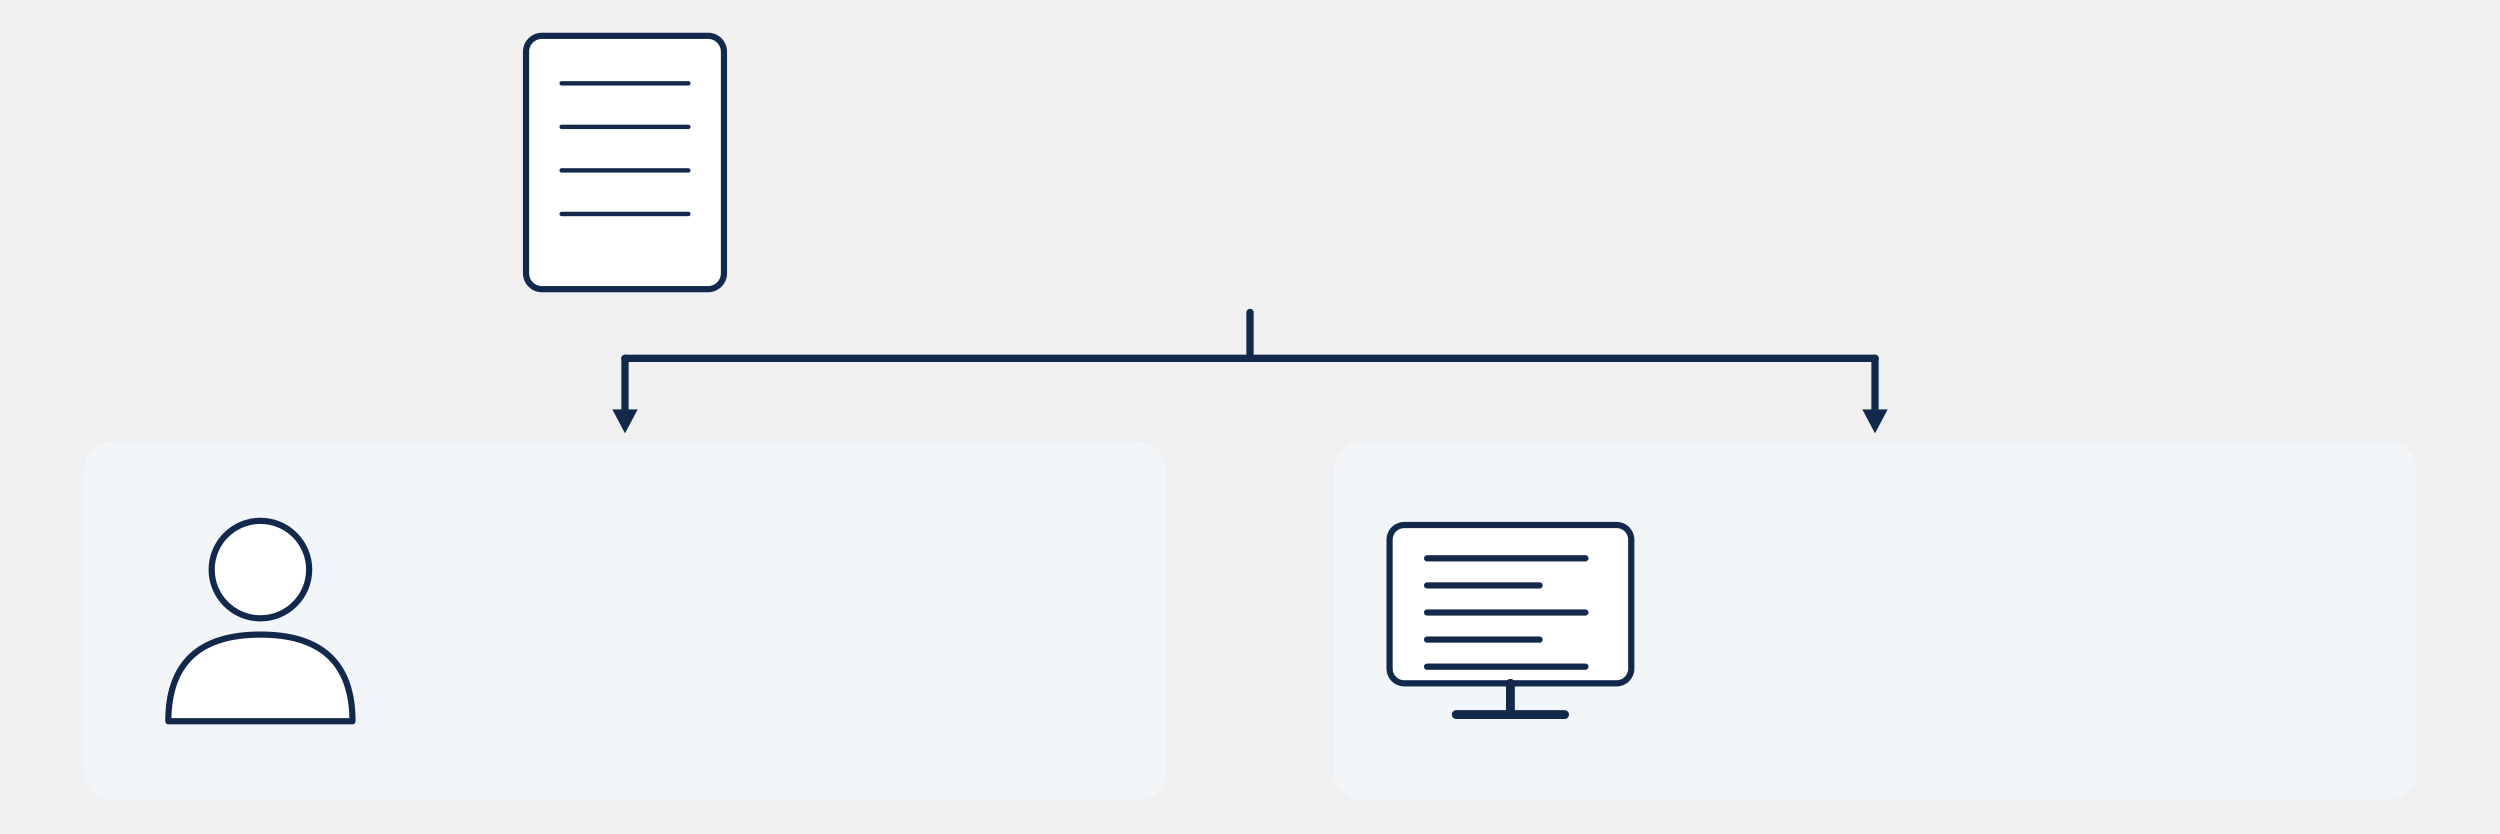
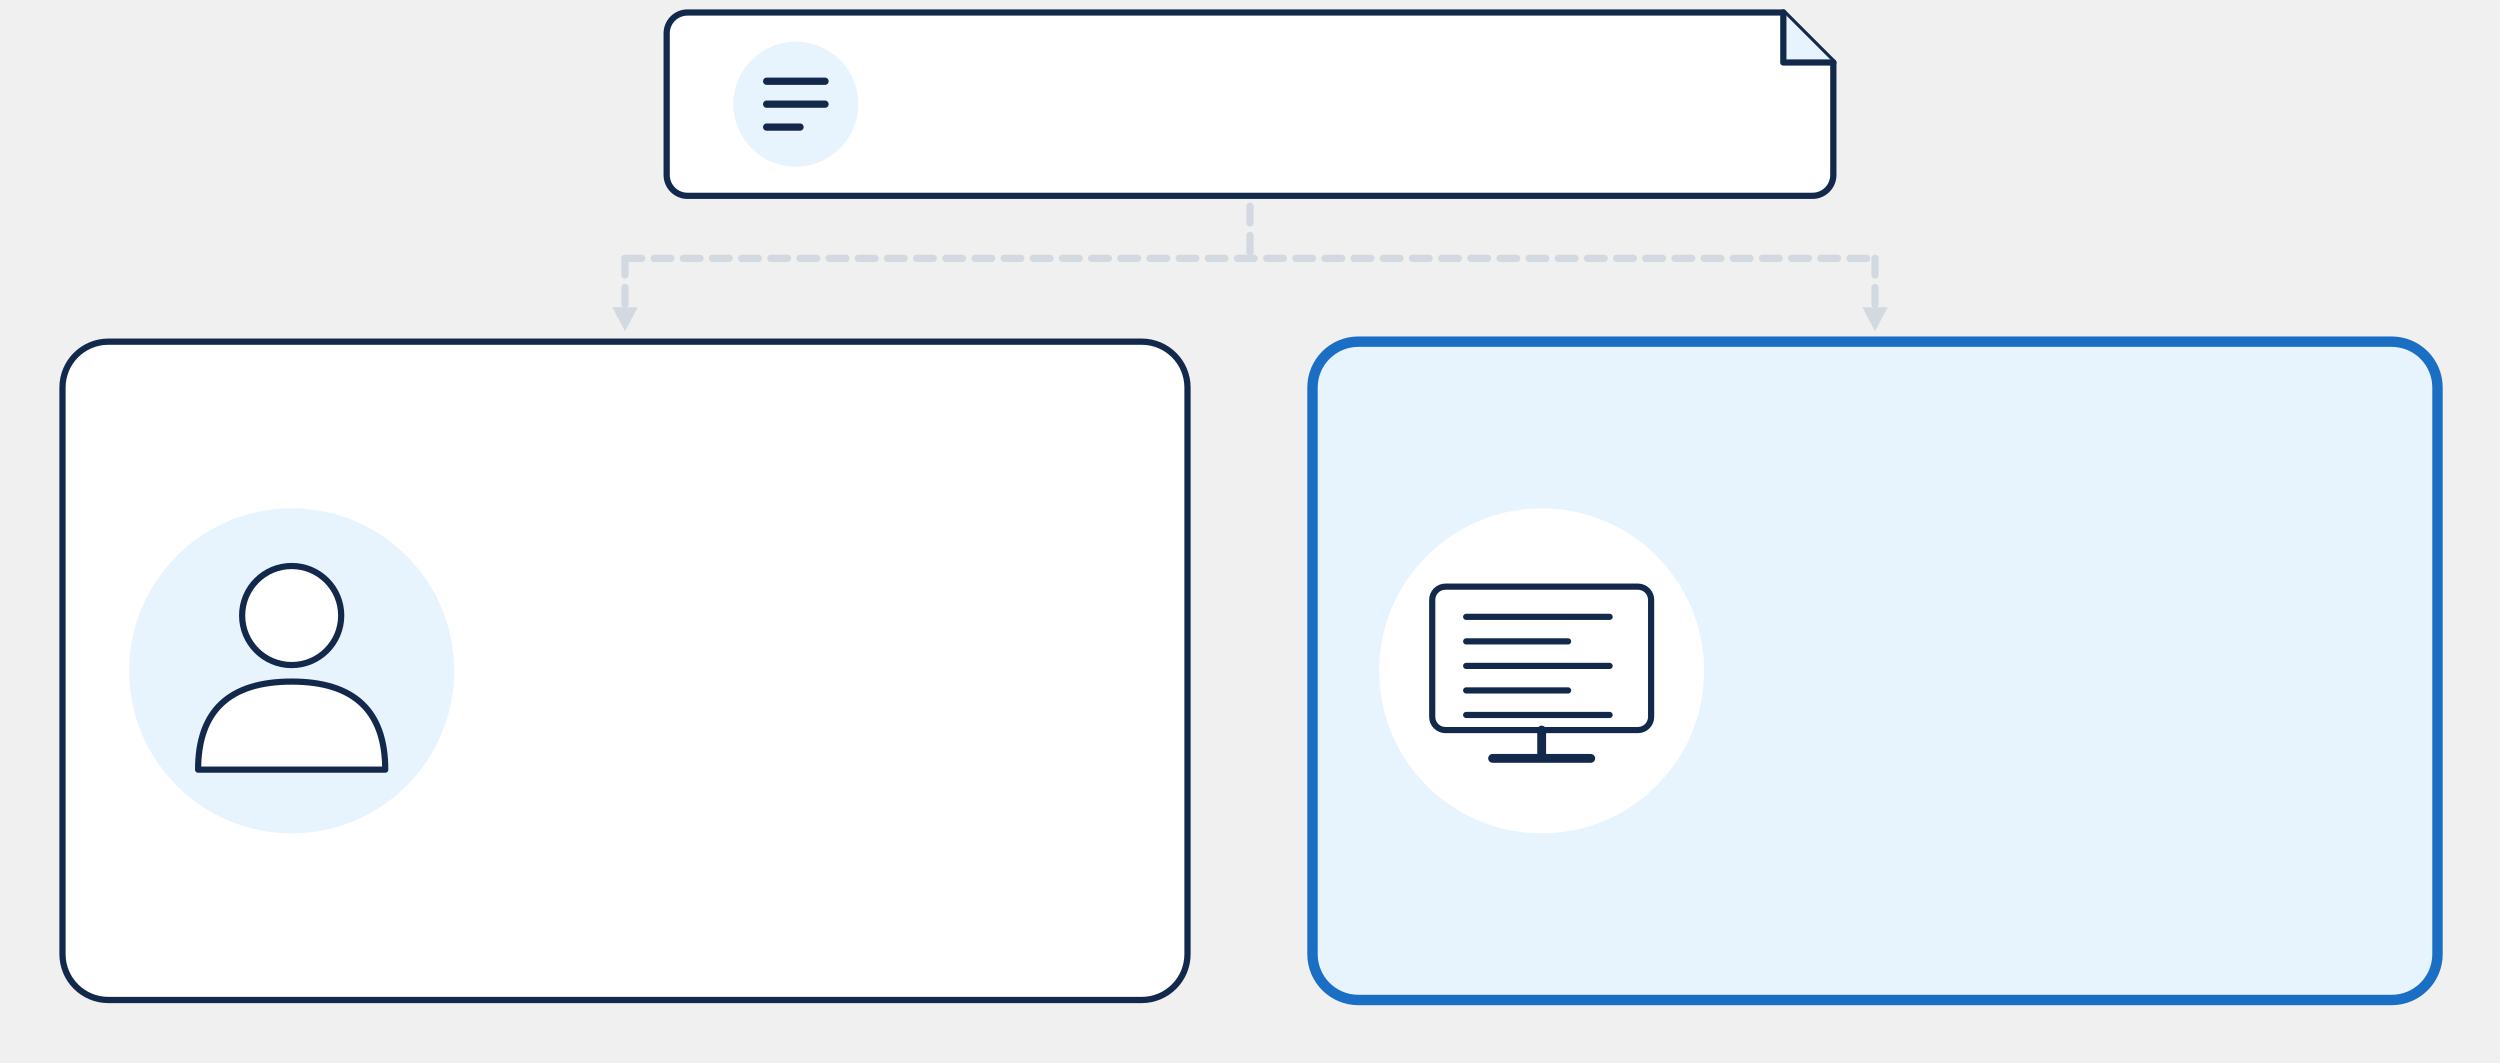
- <svg xmlns="http://www.w3.org/2000/svg" viewBox="0 0 1200 400" width="1200" height="400">
-   <g transform="translate(300 78) scale(0.95)">
-     <rect x="-50" y="-64" width="100" height="128" rx="8" ry="8" fill="#FFFFFF" stroke="#13294B" stroke-width="3.13" stroke-linecap="round" stroke-linejoin="round" />
-     <line x1="-32" y1="-40" x2="32" y2="-40" stroke="#13294B" stroke-width="2.24" fill="none" stroke-linecap="round" stroke-linejoin="round" />
-     <line x1="-32" y1="-18" x2="32" y2="-18" stroke="#13294B" stroke-width="2.24" fill="none" stroke-linecap="round" stroke-linejoin="round" />
-     <line x1="-32" y1="4" x2="32" y2="4" stroke="#13294B" stroke-width="2.24" fill="none" stroke-linecap="round" stroke-linejoin="round" />
-     <line x1="-32" y1="26" x2="32" y2="26" stroke="#13294B" stroke-width="2.24" fill="none" stroke-linecap="round" stroke-linejoin="round" />
+ <svg xmlns="http://www.w3.org/2000/svg" viewBox="0 0 1200 510" width="1200" height="510">
+   <path d="M 330,6 L 856,6 L 880,30 L 880,84 A 10 10 0 0 1 870,94 L 330,94 A 10 10 0 0 1 320,84 L 320,16 A 10 10 0 0 1 330,6 Z" stroke="#13294B" stroke-width="3" fill="#FFFFFF" stroke-linecap="round" stroke-linejoin="round" />
+   <path d="M 856,6 L 856,30 L 880,30" stroke="#13294B" stroke-width="3" fill="#E7F3FD" stroke-linecap="round" stroke-linejoin="round" />
+   <circle cx="382" cy="50.0" r="30" fill="#E7F3FD" stroke="none" stroke-width="0" stroke-linecap="round" stroke-linejoin="round" />
+   <line x1="368" y1="39.0" x2="396" y2="39.0" stroke="#13294B" stroke-width="3.5" fill="none" stroke-linecap="round" stroke-linejoin="round" />
+   <line x1="368" y1="50.0" x2="396" y2="50.0" stroke="#13294B" stroke-width="3.5" fill="none" stroke-linecap="round" stroke-linejoin="round" />
+   <line x1="368" y1="61.0" x2="384" y2="61.0" stroke="#13294B" stroke-width="3.5" fill="none" stroke-linecap="round" stroke-linejoin="round" />
+   <line x1="600.0" y1="99.0" x2="600.0" y2="107.0" stroke="#D3D9E1" stroke-width="3.5" fill="none" stroke-linecap="round" stroke-linejoin="round" />
+   <line x1="600.0" y1="113.0" x2="600.0" y2="121.0" stroke="#D3D9E1" stroke-width="3.5" fill="none" stroke-linecap="round" stroke-linejoin="round" />
+   <line x1="300.0" y1="124.0" x2="308.0" y2="124.0" stroke="#D3D9E1" stroke-width="3.5" fill="none" stroke-linecap="round" stroke-linejoin="round" />
+   <line x1="314.0" y1="124.0" x2="322.0" y2="124.0" stroke="#D3D9E1" stroke-width="3.5" fill="none" stroke-linecap="round" stroke-linejoin="round" />
+   <line x1="328.0" y1="124.0" x2="336.0" y2="124.0" stroke="#D3D9E1" stroke-width="3.5" fill="none" stroke-linecap="round" stroke-linejoin="round" />
+   <line x1="342.0" y1="124.0" x2="350.0" y2="124.0" stroke="#D3D9E1" stroke-width="3.5" fill="none" stroke-linecap="round" stroke-linejoin="round" />
+   <line x1="356.0" y1="124.0" x2="364.0" y2="124.0" stroke="#D3D9E1" stroke-width="3.5" fill="none" stroke-linecap="round" stroke-linejoin="round" />
+   <line x1="370.0" y1="124.0" x2="378.0" y2="124.0" stroke="#D3D9E1" stroke-width="3.5" fill="none" stroke-linecap="round" stroke-linejoin="round" />
+   <line x1="384.0" y1="124.0" x2="392.0" y2="124.0" stroke="#D3D9E1" stroke-width="3.5" fill="none" stroke-linecap="round" stroke-linejoin="round" />
+   <line x1="398.0" y1="124.0" x2="406.0" y2="124.0" stroke="#D3D9E1" stroke-width="3.5" fill="none" stroke-linecap="round" stroke-linejoin="round" />
+   <line x1="412.0" y1="124.0" x2="420.0" y2="124.0" stroke="#D3D9E1" stroke-width="3.5" fill="none" stroke-linecap="round" stroke-linejoin="round" />
+   <line x1="426.0" y1="124.0" x2="434.0" y2="124.0" stroke="#D3D9E1" stroke-width="3.5" fill="none" stroke-linecap="round" stroke-linejoin="round" />
+   <line x1="440.0" y1="124.0" x2="448.0" y2="124.0" stroke="#D3D9E1" stroke-width="3.5" fill="none" stroke-linecap="round" stroke-linejoin="round" />
+   <line x1="454.0" y1="124.0" x2="462.0" y2="124.0" stroke="#D3D9E1" stroke-width="3.5" fill="none" stroke-linecap="round" stroke-linejoin="round" />
+   <line x1="468.0" y1="124.0" x2="476.0" y2="124.0" stroke="#D3D9E1" stroke-width="3.5" fill="none" stroke-linecap="round" stroke-linejoin="round" />
+   <line x1="482.0" y1="124.0" x2="490.0" y2="124.0" stroke="#D3D9E1" stroke-width="3.5" fill="none" stroke-linecap="round" stroke-linejoin="round" />
+   <line x1="496.0" y1="124.0" x2="504.0" y2="124.0" stroke="#D3D9E1" stroke-width="3.5" fill="none" stroke-linecap="round" stroke-linejoin="round" />
+   <line x1="510.0" y1="124.0" x2="518.0" y2="124.0" stroke="#D3D9E1" stroke-width="3.5" fill="none" stroke-linecap="round" stroke-linejoin="round" />
+   <line x1="524.0" y1="124.0" x2="532.0" y2="124.0" stroke="#D3D9E1" stroke-width="3.5" fill="none" stroke-linecap="round" stroke-linejoin="round" />
+   <line x1="538.0" y1="124.0" x2="546.0" y2="124.0" stroke="#D3D9E1" stroke-width="3.5" fill="none" stroke-linecap="round" stroke-linejoin="round" />
+   <line x1="552.0" y1="124.0" x2="560.0" y2="124.0" stroke="#D3D9E1" stroke-width="3.5" fill="none" stroke-linecap="round" stroke-linejoin="round" />
+   <line x1="566.0" y1="124.0" x2="574.0" y2="124.0" stroke="#D3D9E1" stroke-width="3.5" fill="none" stroke-linecap="round" stroke-linejoin="round" />
+   <line x1="580.0" y1="124.0" x2="588.0" y2="124.0" stroke="#D3D9E1" stroke-width="3.5" fill="none" stroke-linecap="round" stroke-linejoin="round" />
+   <line x1="594.0" y1="124.0" x2="602.0" y2="124.0" stroke="#D3D9E1" stroke-width="3.5" fill="none" stroke-linecap="round" stroke-linejoin="round" />
+   <line x1="608.0" y1="124.0" x2="616.0" y2="124.0" stroke="#D3D9E1" stroke-width="3.5" fill="none" stroke-linecap="round" stroke-linejoin="round" />
+   <line x1="622.0" y1="124.0" x2="630.0" y2="124.0" stroke="#D3D9E1" stroke-width="3.5" fill="none" stroke-linecap="round" stroke-linejoin="round" />
+   <line x1="636.0" y1="124.0" x2="644.0" y2="124.0" stroke="#D3D9E1" stroke-width="3.5" fill="none" stroke-linecap="round" stroke-linejoin="round" />
+   <line x1="650.0" y1="124.0" x2="658.0" y2="124.0" stroke="#D3D9E1" stroke-width="3.5" fill="none" stroke-linecap="round" stroke-linejoin="round" />
+   <line x1="664.0" y1="124.0" x2="672.0" y2="124.0" stroke="#D3D9E1" stroke-width="3.5" fill="none" stroke-linecap="round" stroke-linejoin="round" />
+   <line x1="678.0" y1="124.0" x2="686.0" y2="124.0" stroke="#D3D9E1" stroke-width="3.5" fill="none" stroke-linecap="round" stroke-linejoin="round" />
+   <line x1="692.0" y1="124.0" x2="700.0" y2="124.0" stroke="#D3D9E1" stroke-width="3.5" fill="none" stroke-linecap="round" stroke-linejoin="round" />
+   <line x1="706.0" y1="124.0" x2="714.0" y2="124.0" stroke="#D3D9E1" stroke-width="3.5" fill="none" stroke-linecap="round" stroke-linejoin="round" />
+   <line x1="720.0" y1="124.0" x2="728.0" y2="124.0" stroke="#D3D9E1" stroke-width="3.5" fill="none" stroke-linecap="round" stroke-linejoin="round" />
+   <line x1="734.0" y1="124.0" x2="742.0" y2="124.0" stroke="#D3D9E1" stroke-width="3.5" fill="none" stroke-linecap="round" stroke-linejoin="round" />
+   <line x1="748.0" y1="124.0" x2="756.0" y2="124.0" stroke="#D3D9E1" stroke-width="3.5" fill="none" stroke-linecap="round" stroke-linejoin="round" />
+   <line x1="762.0" y1="124.0" x2="770.0" y2="124.0" stroke="#D3D9E1" stroke-width="3.5" fill="none" stroke-linecap="round" stroke-linejoin="round" />
+   <line x1="776.0" y1="124.0" x2="784.0" y2="124.0" stroke="#D3D9E1" stroke-width="3.5" fill="none" stroke-linecap="round" stroke-linejoin="round" />
+   <line x1="790.0" y1="124.0" x2="798.0" y2="124.0" stroke="#D3D9E1" stroke-width="3.5" fill="none" stroke-linecap="round" stroke-linejoin="round" />
+   <line x1="804.0" y1="124.0" x2="812.0" y2="124.0" stroke="#D3D9E1" stroke-width="3.5" fill="none" stroke-linecap="round" stroke-linejoin="round" />
+   <line x1="818.0" y1="124.0" x2="826.0" y2="124.0" stroke="#D3D9E1" stroke-width="3.5" fill="none" stroke-linecap="round" stroke-linejoin="round" />
+   <line x1="832.0" y1="124.0" x2="840.0" y2="124.0" stroke="#D3D9E1" stroke-width="3.5" fill="none" stroke-linecap="round" stroke-linejoin="round" />
+   <line x1="846.0" y1="124.0" x2="854.0" y2="124.0" stroke="#D3D9E1" stroke-width="3.5" fill="none" stroke-linecap="round" stroke-linejoin="round" />
+   <line x1="860.0" y1="124.0" x2="868.0" y2="124.0" stroke="#D3D9E1" stroke-width="3.5" fill="none" stroke-linecap="round" stroke-linejoin="round" />
+   <line x1="874.0" y1="124.0" x2="882.0" y2="124.0" stroke="#D3D9E1" stroke-width="3.5" fill="none" stroke-linecap="round" stroke-linejoin="round" />
+   <line x1="888.0" y1="124.0" x2="896.0" y2="124.0" stroke="#D3D9E1" stroke-width="3.5" fill="none" stroke-linecap="round" stroke-linejoin="round" />
+   <line x1="300.0" y1="124.0" x2="300.0" y2="132.0" stroke="#D3D9E1" stroke-width="3.5" fill="none" stroke-linecap="round" stroke-linejoin="round" />
+   <line x1="300.0" y1="138.0" x2="300.0" y2="146.0" stroke="#D3D9E1" stroke-width="3.5" fill="none" stroke-linecap="round" stroke-linejoin="round" />
+   <polygon points="300.0,159.0 293.9,147.5 306.1,147.5" fill="#D3D9E1" stroke="none" stroke-width="0" stroke-linecap="round" stroke-linejoin="round" />
+   <line x1="900.0" y1="124.0" x2="900.0" y2="132.0" stroke="#D3D9E1" stroke-width="3.5" fill="none" stroke-linecap="round" stroke-linejoin="round" />
+   <line x1="900.0" y1="138.0" x2="900.0" y2="146.0" stroke="#D3D9E1" stroke-width="3.5" fill="none" stroke-linecap="round" stroke-linejoin="round" />
+   <polygon points="900.0,159.0 893.9,147.5 906.1,147.5" fill="#D3D9E1" stroke="none" stroke-width="0" stroke-linecap="round" stroke-linejoin="round" />
+   <rect x="30" y="164" width="540" height="316" rx="22" ry="22" fill="#FFFFFF" stroke="#13294B" stroke-width="3" stroke-linecap="round" stroke-linejoin="round" />
+   <circle cx="140" cy="322" r="78" fill="#E7F3FD" stroke="none" stroke-width="0" stroke-linecap="round" stroke-linejoin="round" />
+   <g transform="translate(140 324.5161) scale(1.320968)">
+     <circle cx="0" cy="-22" r="18" fill="#FFFFFF" stroke="#13294B" stroke-width="2.25" stroke-linecap="round" stroke-linejoin="round" />
+     <path d="M -34,34 Q -34,2 0,2 Q 34,2 34,34 Z" stroke="#13294B" stroke-width="2.25" fill="#FFFFFF" stroke-linecap="round" stroke-linejoin="round" />
  </g>
-   <line x1="600" y1="150" x2="600" y2="172" stroke="#13294B" stroke-width="3.5" fill="none" stroke-linecap="round" stroke-linejoin="round" />
-   <line x1="300" y1="172" x2="900" y2="172" stroke="#13294B" stroke-width="3.5" fill="none" stroke-linecap="round" stroke-linejoin="round" />
-   <path d="M 300.0,172.0 L 300.0,198.9" stroke="#13294B" stroke-width="3.5" fill="none" stroke-linecap="round" stroke-linejoin="round" />
-   <polygon points="300.0,208.0 293.9,196.5 306.1,196.5" fill="#13294B" stroke="none" stroke-width="0" stroke-linecap="round" stroke-linejoin="round" />
-   <path d="M 900.0,172.0 L 900.0,198.9" stroke="#13294B" stroke-width="3.5" fill="none" stroke-linecap="round" stroke-linejoin="round" />
-   <polygon points="900.0,208.0 893.9,196.5 906.1,196.5" fill="#13294B" stroke="none" stroke-width="0" stroke-linecap="round" stroke-linejoin="round" />
-   <rect x="40" y="212" width="520" height="172" rx="14" ry="14" fill="#F3F6F9" stroke="none" stroke-width="0" stroke-linecap="round" stroke-linejoin="round" />
-   <rect x="640" y="212" width="520" height="172" rx="14" ry="14" fill="#F3F6F9" stroke="none" stroke-width="0" stroke-linecap="round" stroke-linejoin="round" />
-   <g transform="translate(125 302) scale(1.3)">
-     <circle cx="0" cy="-22" r="18" fill="#FFFFFF" stroke="#13294B" stroke-width="2.29" stroke-linecap="round" stroke-linejoin="round" />
-     <path d="M -34,34 Q -34,2 0,2 Q 34,2 34,34 Z" stroke="#13294B" stroke-width="2.29" fill="#FFFFFF" stroke-linecap="round" stroke-linejoin="round" />
-   </g>
-   <g transform="translate(725 298) scale(1.0)">
-     <rect x="-58" y="-46" width="116" height="76" rx="7" ry="7" fill="#FFFFFF" stroke="#13294B" stroke-width="2.98" stroke-linecap="round" stroke-linejoin="round" />
-     <line x1="0" y1="30" x2="0" y2="44" stroke="#13294B" stroke-width="4.25" fill="none" stroke-linecap="round" stroke-linejoin="round" />
-     <line x1="-26" y1="45" x2="26" y2="45" stroke="#13294B" stroke-width="4.25" fill="none" stroke-linecap="round" stroke-linejoin="round" />
-     <line x1="-40" y1="-30" x2="36" y2="-30" stroke="#13294B" stroke-width="2.98" fill="none" stroke-linecap="round" stroke-linejoin="round" />
-     <line x1="-40" y1="-17" x2="14" y2="-17" stroke="#13294B" stroke-width="2.98" fill="none" stroke-linecap="round" stroke-linejoin="round" />
-     <line x1="-40" y1="-4" x2="36" y2="-4" stroke="#13294B" stroke-width="2.98" fill="none" stroke-linecap="round" stroke-linejoin="round" />
-     <line x1="-40" y1="9" x2="14" y2="9" stroke="#13294B" stroke-width="2.98" fill="none" stroke-linecap="round" stroke-linejoin="round" />
-     <line x1="-40" y1="22" x2="36" y2="22" stroke="#13294B" stroke-width="2.98" fill="none" stroke-linecap="round" stroke-linejoin="round" />
+   <rect x="630" y="164" width="540" height="316" rx="22" ry="22" fill="#E7F3FD" stroke="#1A6FC4" stroke-width="5" stroke-linecap="round" stroke-linejoin="round" />
+   <circle cx="740" cy="322" r="78" fill="#FFFFFF" stroke="none" stroke-width="0" stroke-linecap="round" stroke-linejoin="round" />
+   <g transform="translate(740 323.2581) scale(0.9058065)">
+     <rect x="-58" y="-46" width="116" height="76" rx="7" ry="7" fill="#FFFFFF" stroke="#13294B" stroke-width="3.28" stroke-linecap="round" stroke-linejoin="round" />
+     <line x1="0" y1="30" x2="0" y2="44" stroke="#13294B" stroke-width="4.69" fill="none" stroke-linecap="round" stroke-linejoin="round" />
+     <line x1="-26" y1="45" x2="26" y2="45" stroke="#13294B" stroke-width="4.69" fill="none" stroke-linecap="round" stroke-linejoin="round" />
+     <line x1="-40" y1="-30" x2="36" y2="-30" stroke="#13294B" stroke-width="3.28" fill="none" stroke-linecap="round" stroke-linejoin="round" />
+     <line x1="-40" y1="-17" x2="14" y2="-17" stroke="#13294B" stroke-width="3.28" fill="none" stroke-linecap="round" stroke-linejoin="round" />
+     <line x1="-40" y1="-4" x2="36" y2="-4" stroke="#13294B" stroke-width="3.28" fill="none" stroke-linecap="round" stroke-linejoin="round" />
+     <line x1="-40" y1="9" x2="14" y2="9" stroke="#13294B" stroke-width="3.28" fill="none" stroke-linecap="round" stroke-linejoin="round" />
+     <line x1="-40" y1="22" x2="36" y2="22" stroke="#13294B" stroke-width="3.28" fill="none" stroke-linecap="round" stroke-linejoin="round" />
  </g>
</svg>
